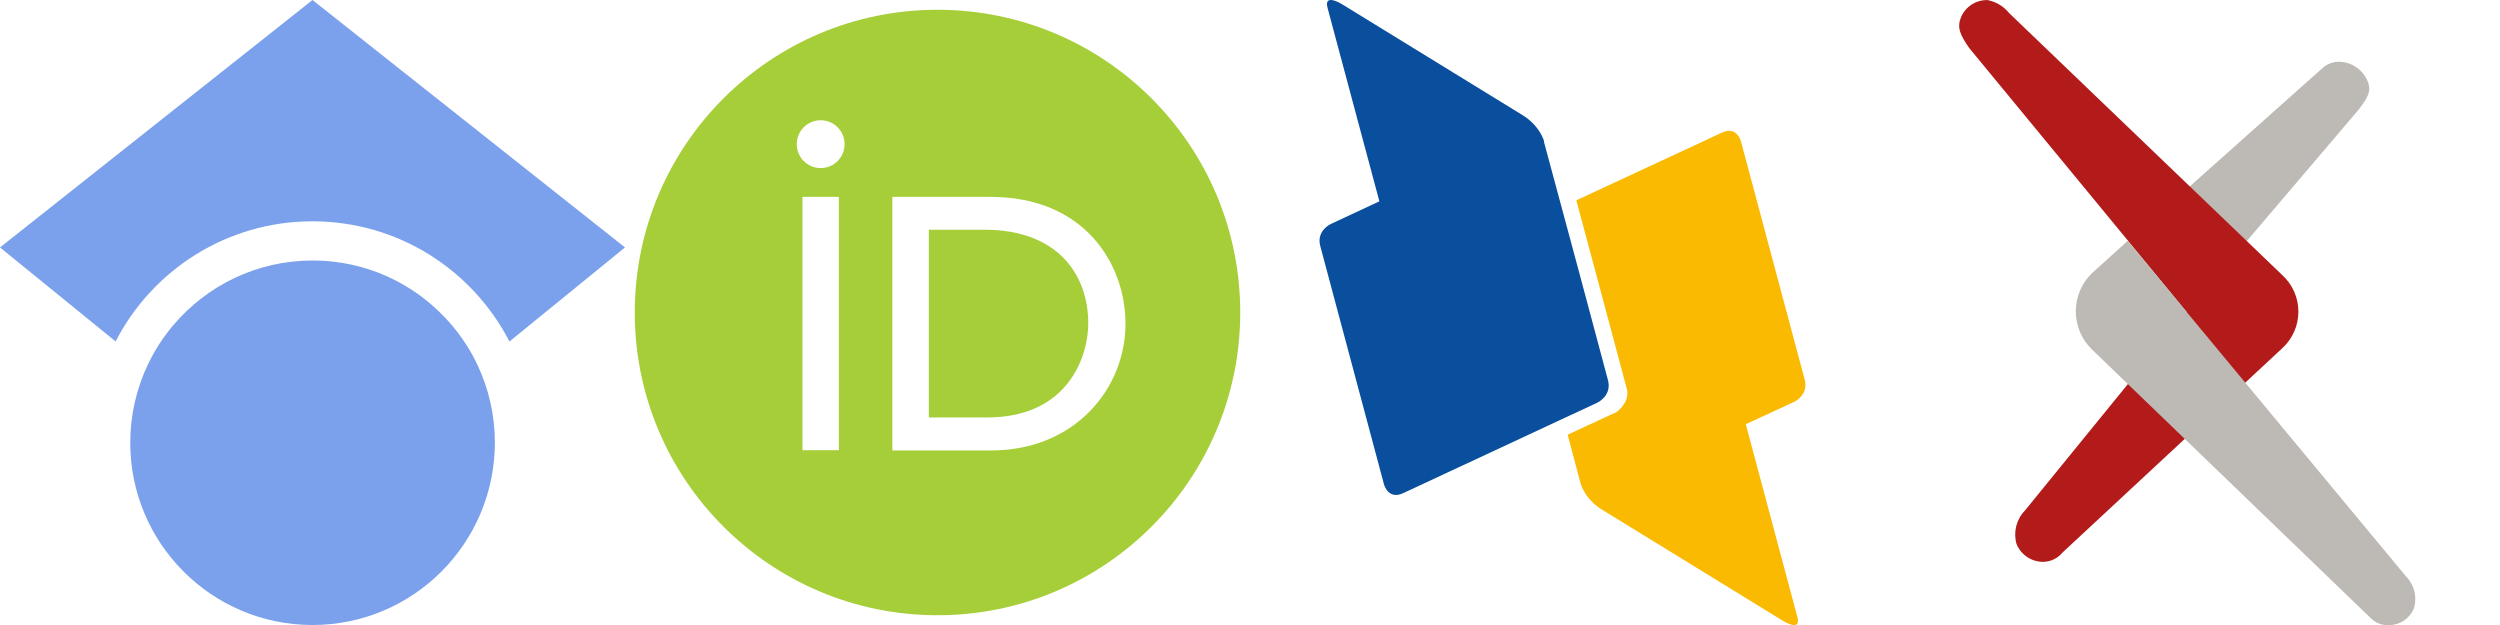
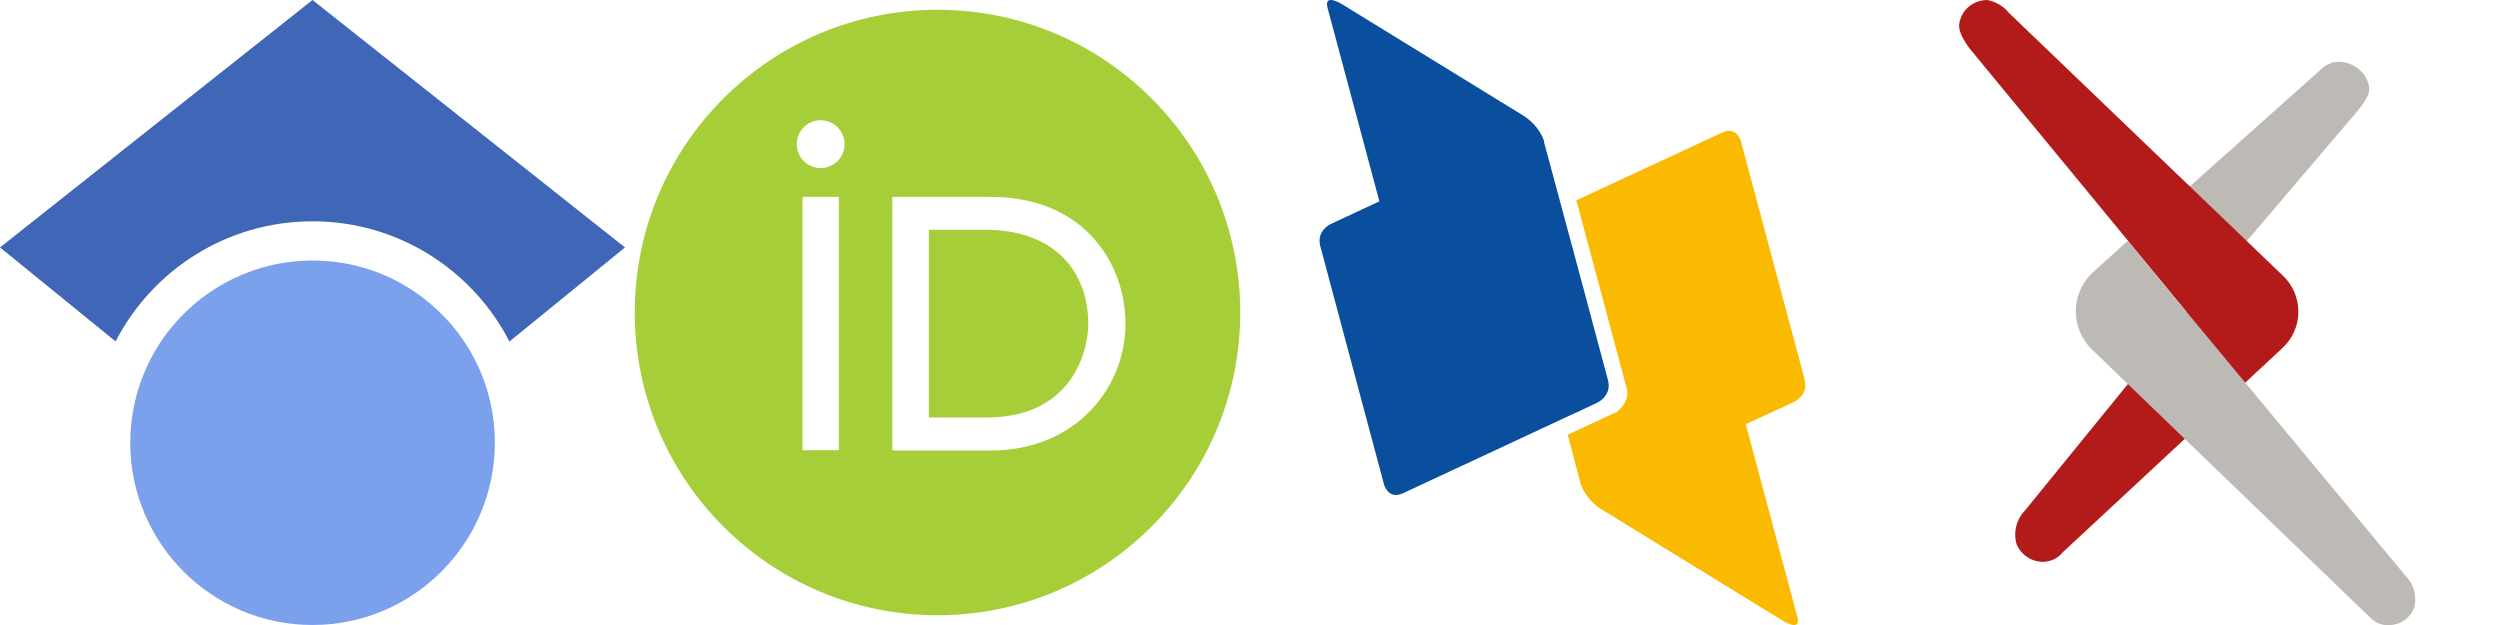
<svg xmlns="http://www.w3.org/2000/svg" xmlns:xlink="http://www.w3.org/1999/xlink" height="128" width="512">
  <symbol id="fa-google-scholar" viewBox="0 0 512 512">
-     <path fill="#7ca1ec" d="M390.9 298.5c0 0 0 .1 .1 .1c9.2 19.4 14.4 41.1 14.4 64C405.3 445.1 338.5 512 256 512s-149.3-66.9-149.3-149.3c0-22.9 5.2-44.6 14.4-64h0c1.7-3.6 3.6-7.2 5.6-10.7c4.4-7.6 9.4-14.7 15-21.3c27.4-32.6 68.5-53.3 114.4-53.3c33.6 0 64.6 11.1 89.6 29.9c9.1 6.9 17.4 14.7 24.8 23.5c5.6 6.6 10.6 13.8 15 21.3c2 3.4 3.8 7 5.5 10.5zm26.4-18.8c-30.1-58.4-91-98.4-161.3-98.4s-131.2 40-161.3 98.4L0 202.7 256 0 512 202.7l-94.7 77.1z" />
+     <path fill="#7ca1ec" d="M390.9 298.5c0 0 0 .1 .1 .1c9.2 19.4 14.4 41.1 14.4 64C405.3 445.1 338.5 512 256 512s-149.3-66.9-149.3-149.3c0-22.9 5.2-44.6 14.4-64h0c1.7-3.6 3.6-7.2 5.6-10.7c4.4-7.6 9.4-14.7 15-21.3c27.4-32.6 68.5-53.3 114.4-53.3c33.6 0 64.6 11.1 89.6 29.9c9.1 6.9 17.4 14.7 24.8 23.5c5.6 6.6 10.6 13.8 15 21.3c2 3.4 3.8 7 5.5 10.5z" />
+     <path fill="#4066b7" d="M390.9 298.5m26.4-18.8c-30.1-58.4-91-98.4-161.3-98.4s-131.2 40-161.3 98.4L0 202.7 256 0 512 202.7l-94.7 77.1z" />
  </symbol>
  <symbol id="fa-orcid" viewBox="0 0 512 512">
    <path fill="#A6CE39" d="M294.8 188.2h-45.9V342h47.5c67.6 0 83.1-51.3 83.1-76.9 0-41.6-26.5-76.9-84.7-76.9zM256 8C119 8 8 119 8 256s111 248 248 248 248-111 248-248S393 8 256 8zm-80.8 360.8h-29.8v-207.5h29.8zm-14.9-231.1a19.6 19.6 0 1 1 19.6-19.6 19.6 19.6 0 0 1 -19.6 19.6zM300 369h-81V161.3h80.6c76.7 0 110.4 54.8 110.4 103.9C410 318.4 368.4 369 300 369z" />
  </symbol>
  <symbol id="dblp" viewBox="0 0 32 32">
    <path fill="#FBBA02" d="M28.401 19.438l-3.266-12.208c0 0-0.203-0.792-0.964-0.443l-7.464 3.469 1.146 4.266 1.453 5.438 0.010 0.083c0.068 0.625-0.547 1.052-0.547 1.052l-2.505 1.161 0.667 2.516 0.052 0.135c0.094 0.229 0.375 0.802 1.083 1.214l9.266 5.693c0 0 0.906 0.547 0.693-0.224l-2.641-9.87 2.479-1.146c0 0 0.75-0.344 0.536-1.135z" />
    <path fill="#094F9E" d="M18.349 19.563l-0.016-0.083-1.505-5.625-1.776-6.589v-0.052c0 0-0.214-0.786-1.12-1.333l-9.266-5.693c0 0-0.906-0.547-0.693 0.224l2.651 9.896-2.49 1.161c0 0-0.75 0.344-0.536 1.13l3.266 12.214c0 0 0.214 0.786 0.964 0.443l9.958-4.641c0 0 0.693-0.323 0.563-1.052z" />
  </symbol>
  <symbol id="arxiv" viewBox="0 0 17.732 24.269">
    <path d="M573.549,280.916l2.266,2.738,6.674-7.84c.353-.47.52-.717.353-1.117a1.218,1.218,0,0,0-1.061-.748h0a.953.953,0,0,0-.712.262Z" transform="translate(-566.984 -271.548)" fill="#bdb9b4" />
    <path d="M579.525,282.225l-10.606-10.174a1.413,1.413,0,0,0-.834-.5,1.09,1.09,0,0,0-1.027.66c-.167.4-.047.681.319,1.206l8.44,10.242h0l-6.282,7.716a1.336,1.336,0,0,0-.323,1.3,1.114,1.114,0,0,0,1.04.69A.992.992,0,0,0,571,293l8.519-7.92A1.924,1.924,0,0,0,579.525,282.225Z" transform="translate(-566.984 -271.548)" fill="#b31b1b" />
    <path d="M584.32,293.912l-8.525-10.275,0,0L573.53,280.9l-1.389,1.254a2.063,2.063,0,0,0,0,2.965l10.812,10.419a.925.925,0,0,0,.742.282,1.039,1.039,0,0,0,.953-.667A1.261,1.261,0,0,0,584.32,293.912Z" transform="translate(-566.984 -271.548)" fill="#bdb9b4" />
  </symbol>
  <use xlink:href="#fa-google-scholar" x="0" y="0" width="128" height="128" />
  <use xlink:href="#fa-orcid" x="128" y="0" width="128" height="128" />
  <use xlink:href="#dblp" x="256" y="0" width="128" height="128" />
  <use xlink:href="#arxiv" x="384" y="0" width="128" height="128" />
</svg>
